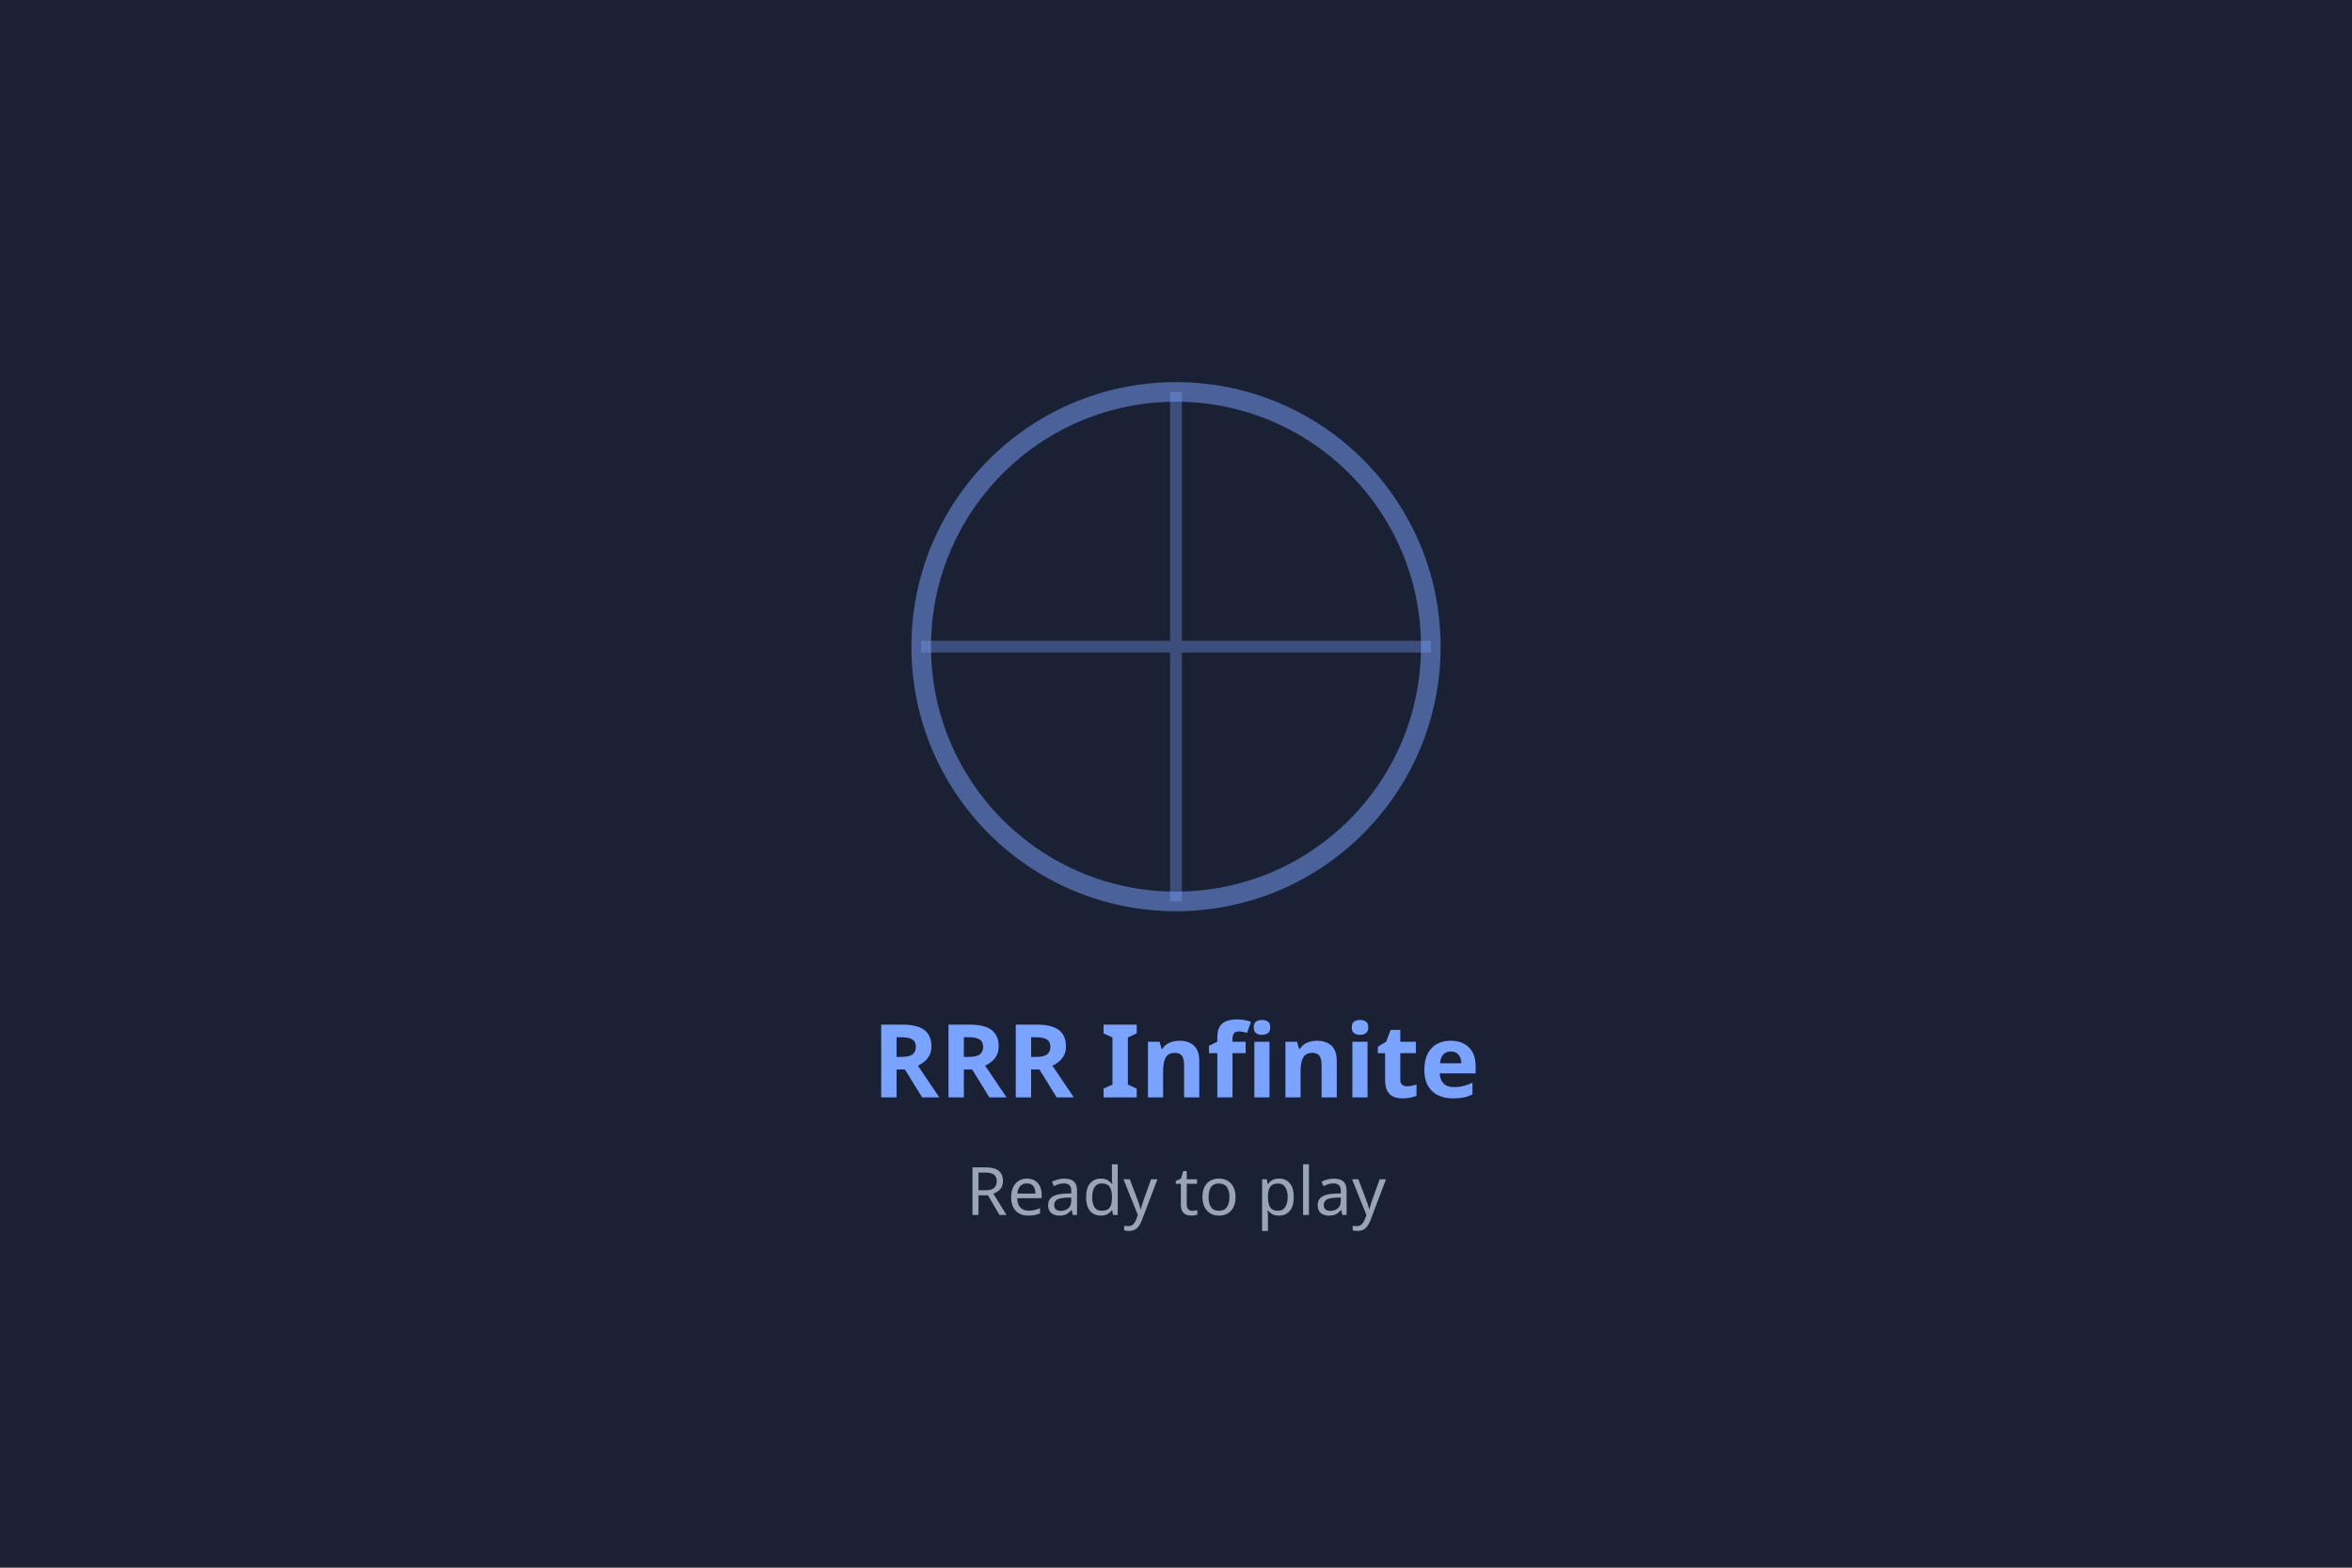
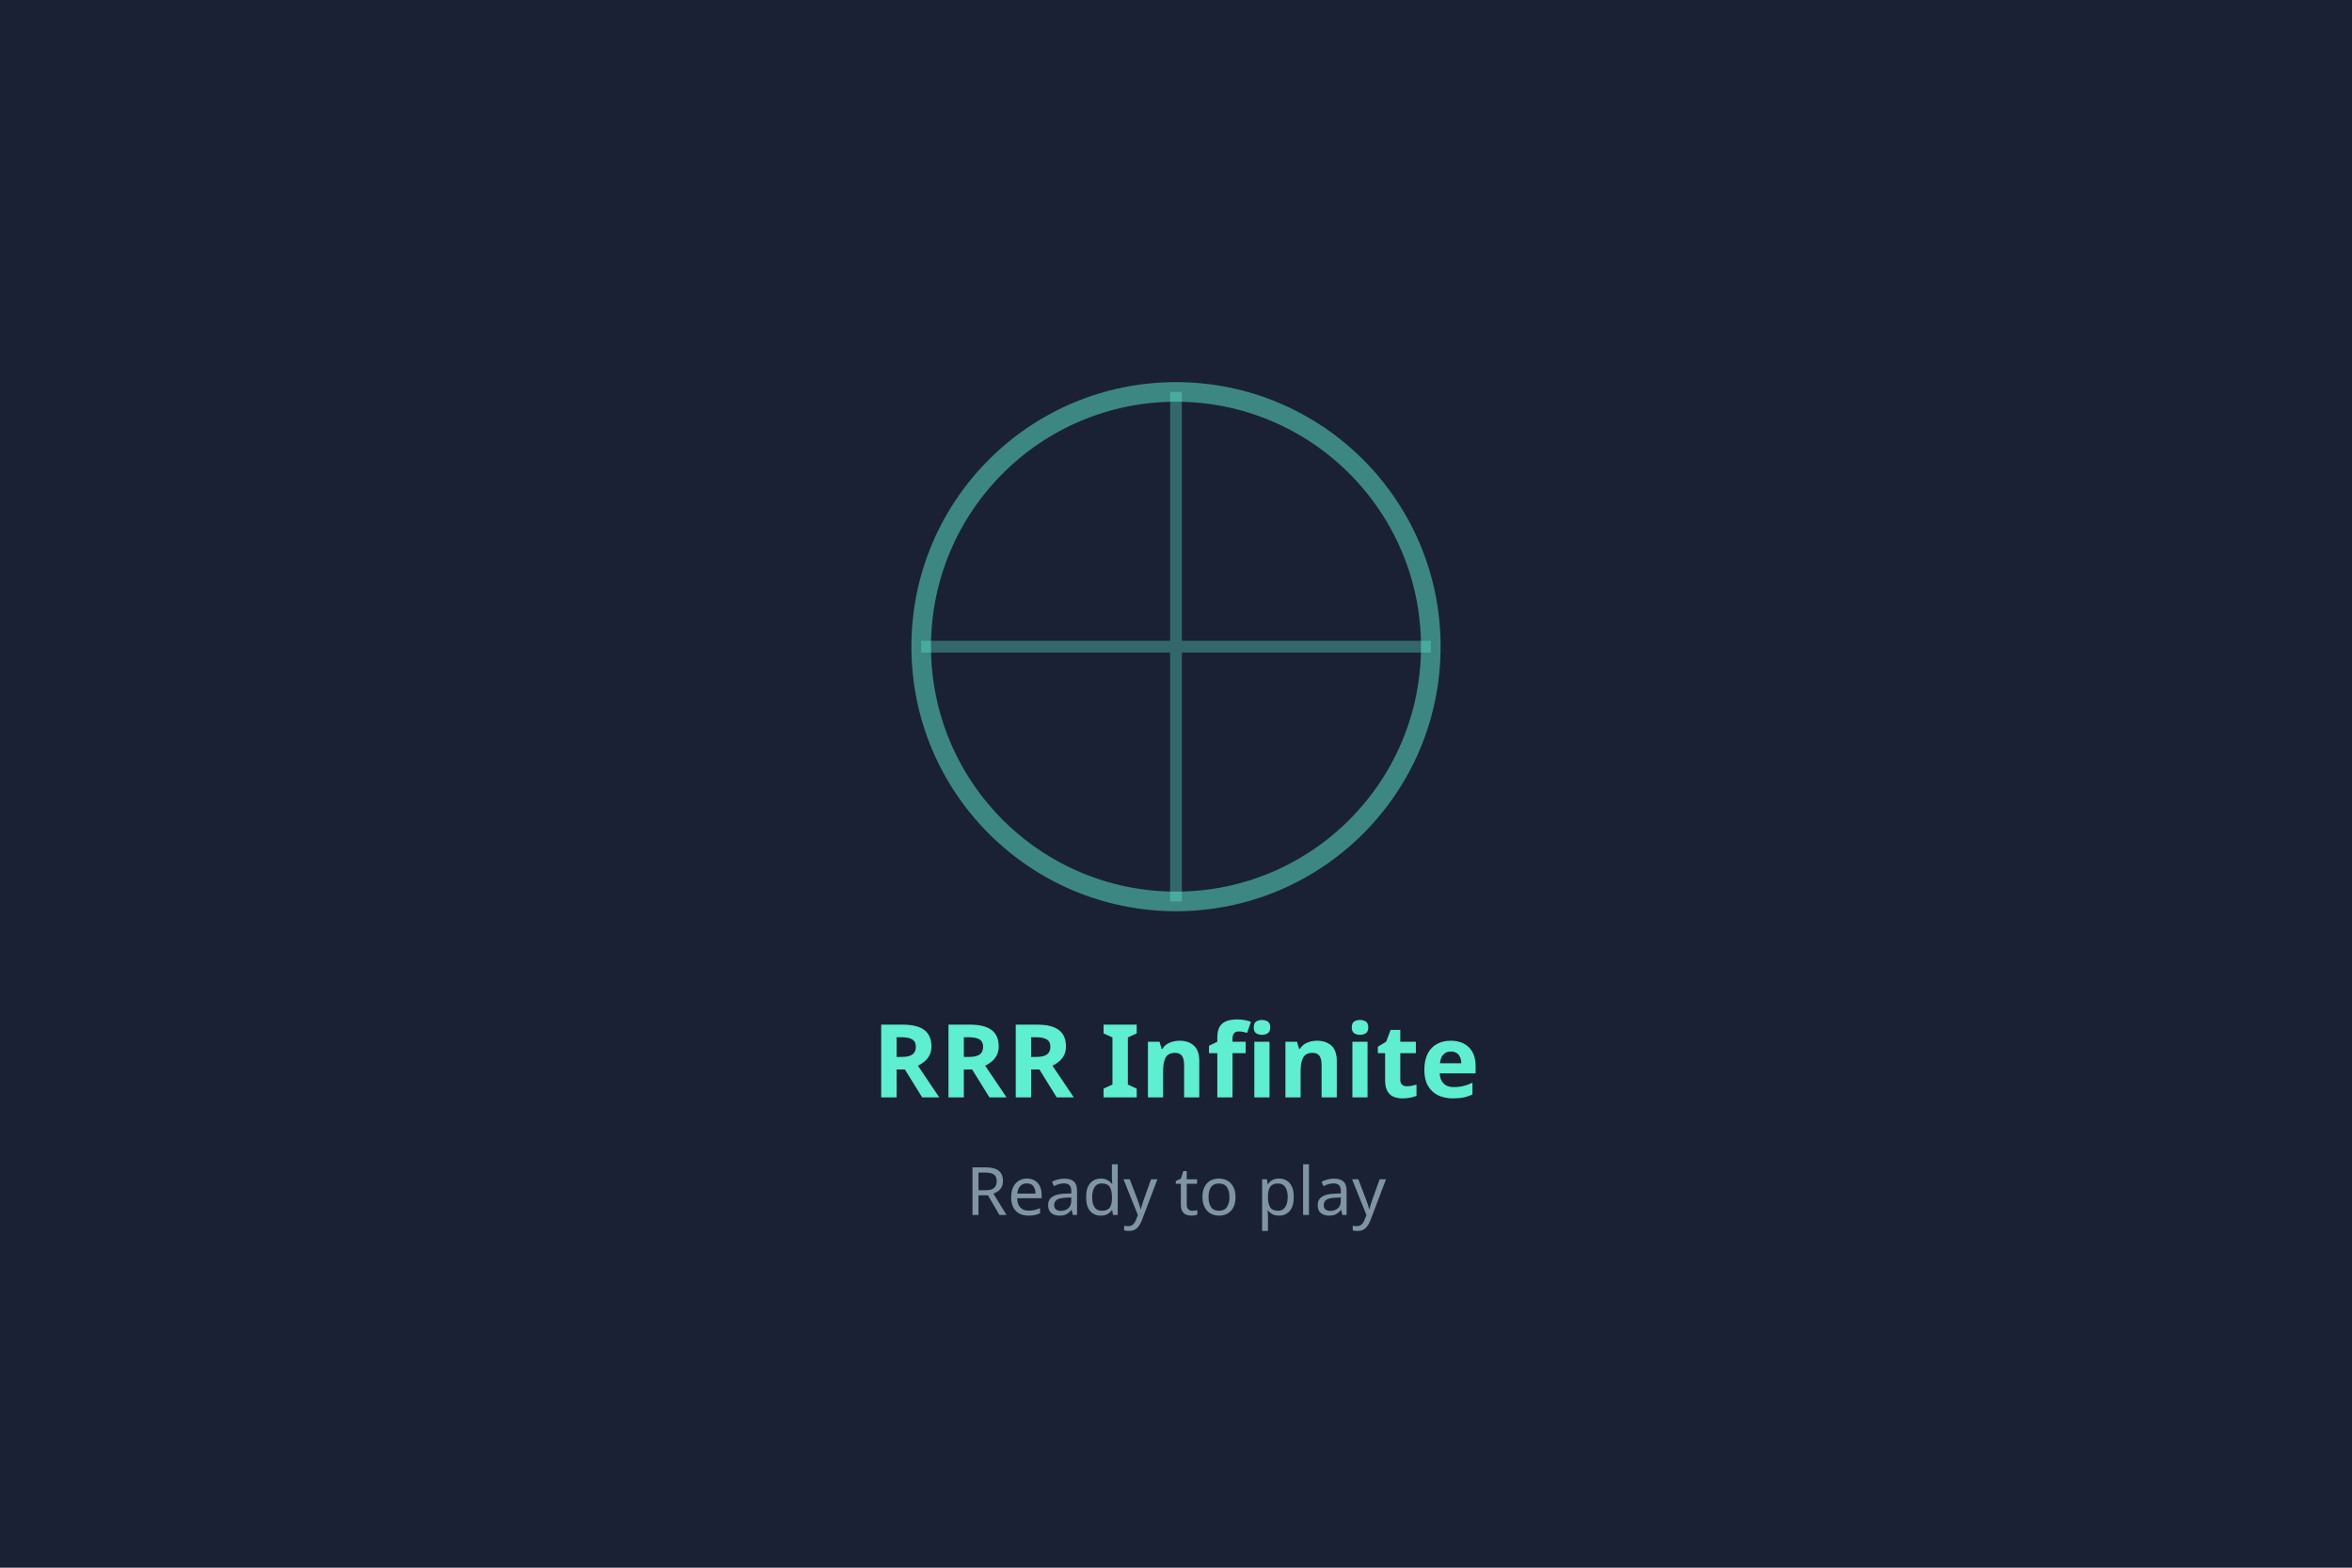
<svg xmlns="http://www.w3.org/2000/svg" viewBox="0 0 1200 800" width="1200" height="800" role="img" aria-label="Ready to play placeholder">
  <rect width="1200" height="800" fill="#1a2135" />
-   <circle cx="600" cy="330" r="130" fill="none" stroke="#7aa2ff" stroke-width="10" opacity="0.5" />
-   <path d="M470 330h260M600 200v260" stroke="#7aa2ff" stroke-width="6" opacity="0.35" />
-   <text x="600" y="560" fill="#7aa2ff" font-family="system-ui, sans-serif" font-size="52" font-weight="700" text-anchor="middle">RRR Infinite</text>
-   <text x="600" y="620" fill="#9aa4b8" font-family="system-ui, sans-serif" font-size="34" text-anchor="middle">Ready to play</text>
+   <circle cx="600" cy="330" r="130" fill="none" stroke="#5eeed0" stroke-width="10" opacity="0.5" />
+   <path d="M470 330h260M600 200v260" stroke="#5eeed0" stroke-width="6" opacity="0.35" />
+   <text x="600" y="560" fill="#5eeed0" font-family="system-ui, sans-serif" font-size="52" font-weight="700" text-anchor="middle">RRR Infinite</text>
+   <text x="600" y="620" fill="#7f95a4" font-family="system-ui, sans-serif" font-size="34" text-anchor="middle">Ready to play</text>
</svg>
